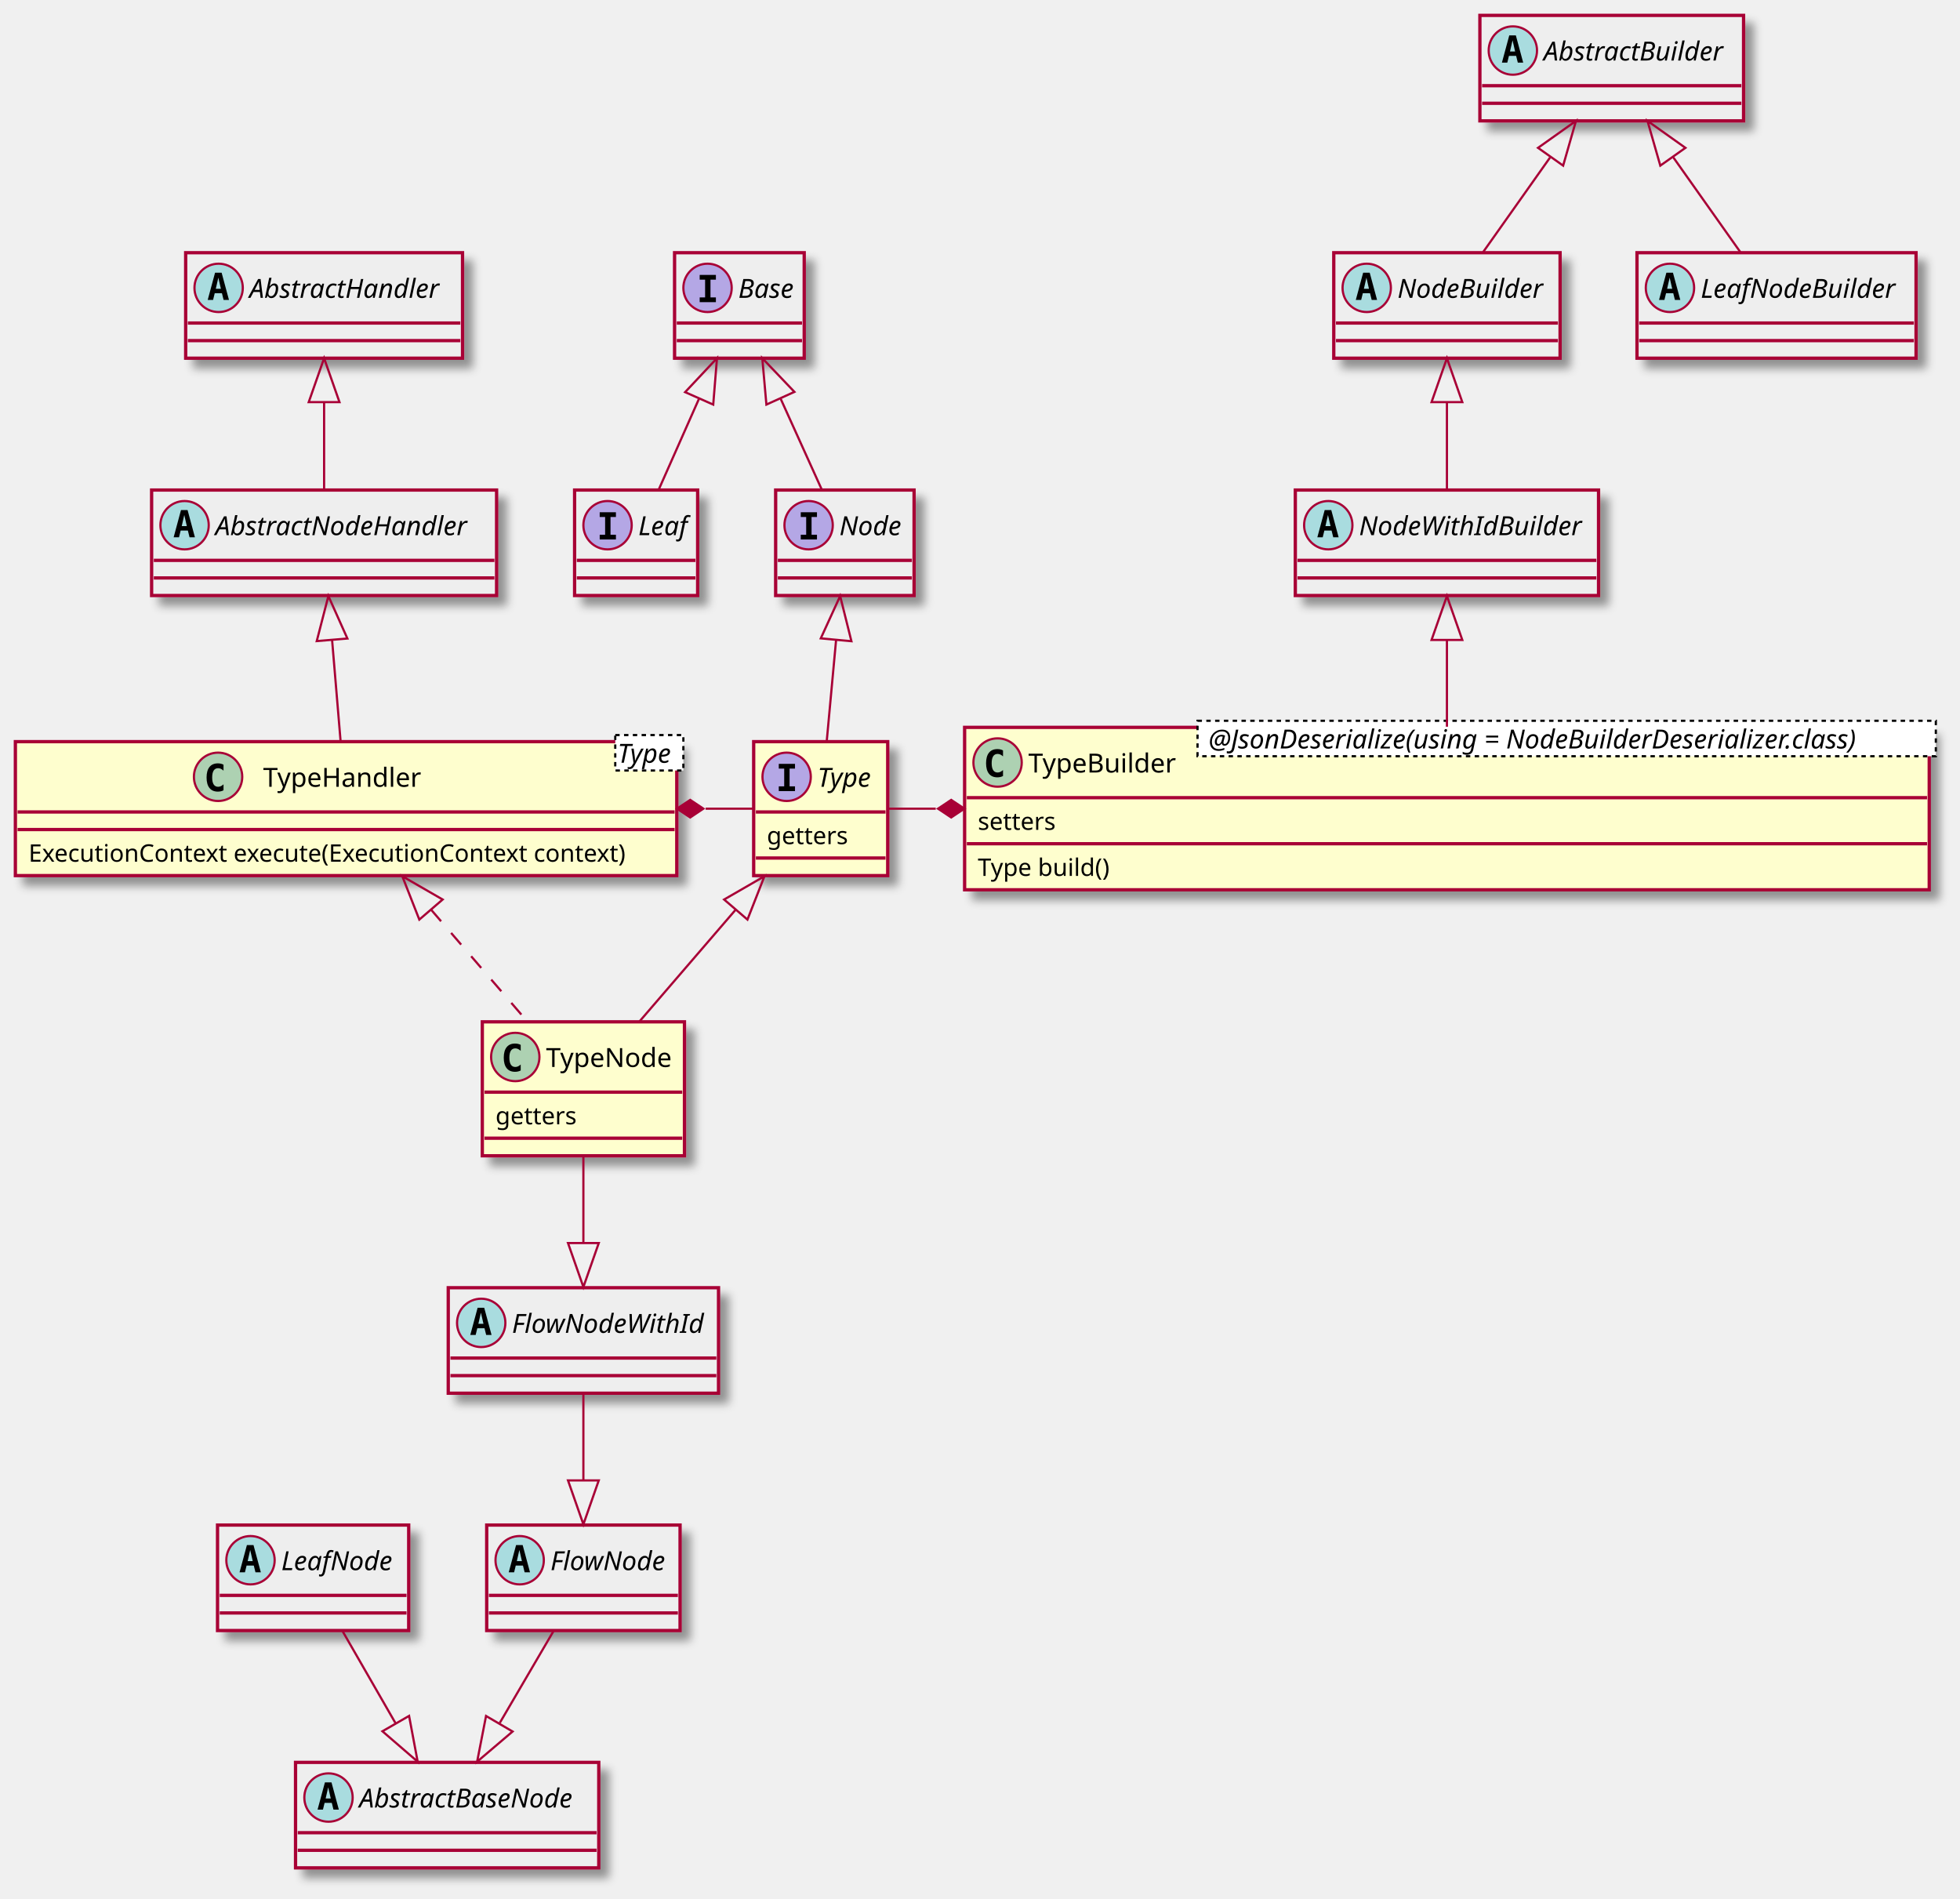
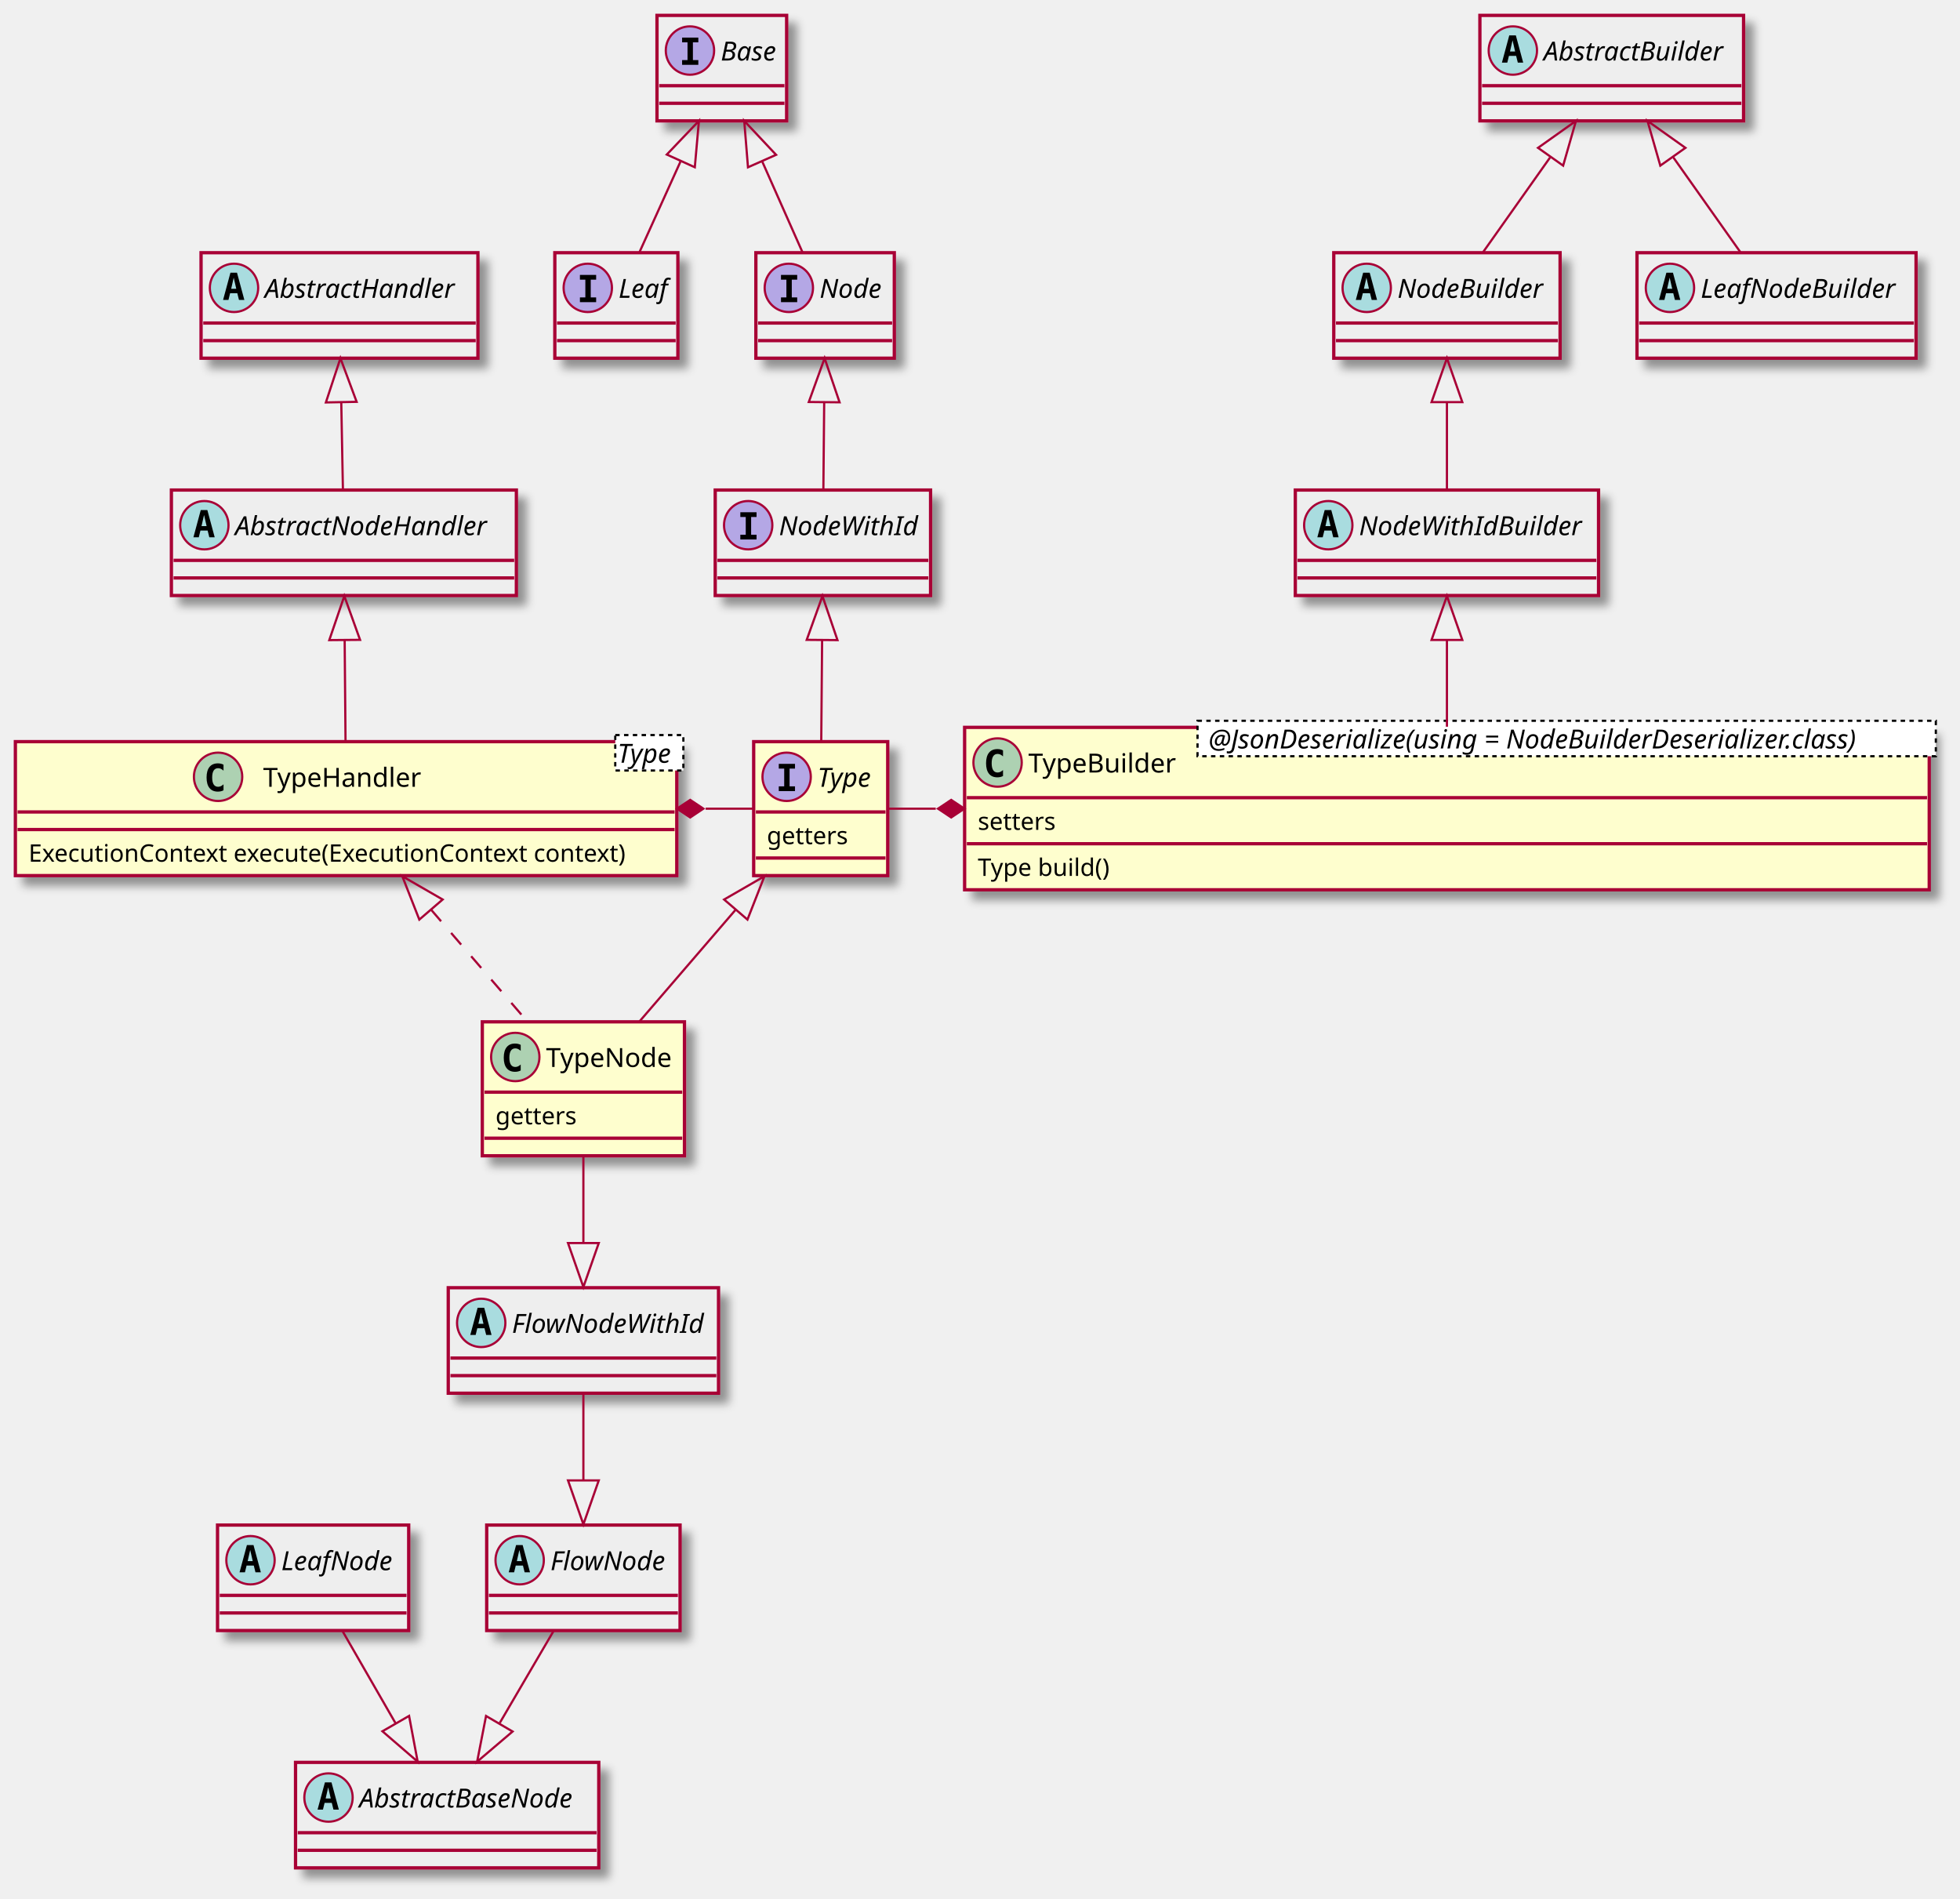
<svg xmlns="http://www.w3.org/2000/svg" contentScriptType="application/ecmascript" contentStyleType="text/css" height="864px" preserveAspectRatio="none" style="width:892px;height:864px;" version="1.1" viewBox="0 0 892 864" width="892px" zoomAndPan="magnify">
  <defs>
-     <filter height="300%" id="fhs08031j3thu" width="300%" x="-1" y="-1">
+     <filter height="300%" id="f1kta3sh1s7f4v" width="300%" x="-1" y="-1">
      <feGaussianBlur result="blurOut" stdDeviation="2.0" />
      <feColorMatrix in="blurOut" result="blurOut2" type="matrix" values="0 0 0 0 0 0 0 0 0 0 0 0 0 0 0 0 0 0 .4 0" />
      <feOffset dx="4.0" dy="4.0" in="blurOut2" result="blurOut3" />
      <feBlend in="SourceGraphic" in2="blurOut3" mode="normal" />
    </filter>
  </defs>
  <g>
-     <rect codeLine="2" fill="#EEEEEE" filter="url(#fhs08031j3thu)" height="48" id="Base" style="stroke:#A80036;stroke-width:1.5;" width="59" x="307" y="115" />
-     <ellipse cx="322" cy="131" fill="#B4A7E5" rx="11" ry="11" style="stroke:#A80036;stroke-width:1.0;" />
-     <path d="M318.428,127.265 L318.428,125.107 L325.807,125.107 L325.807,127.265 L323.342,127.265 L323.342,135.342 L325.807,135.342 L325.807,137.5 L318.428,137.5 L318.428,135.342 L320.893,135.342 L320.893,127.265 Z " fill="#000000" />
-     <text fill="#000000" font-family="sans-serif" font-size="12" font-style="italic" lengthAdjust="spacingAndGlyphs" textLength="27" x="336" y="135.535">Base</text>
-     <line style="stroke:#A80036;stroke-width:1.5;" x1="308" x2="365" y1="147" y2="147" />
-     <line style="stroke:#A80036;stroke-width:1.5;" x1="308" x2="365" y1="155" y2="155" />
-     <rect codeLine="4" fill="#EEEEEE" filter="url(#fhs08031j3thu)" height="48" id="Leaf" style="stroke:#A80036;stroke-width:1.5;" width="56" x="261.5" y="223" />
-     <ellipse cx="276.5" cy="239" fill="#B4A7E5" rx="11" ry="11" style="stroke:#A80036;stroke-width:1.0;" />
-     <path d="M272.928,235.265 L272.928,233.107 L280.307,233.107 L280.307,235.265 L277.842,235.265 L277.842,243.342 L280.307,243.342 L280.307,245.5 L272.928,245.5 L272.928,243.342 L275.393,243.342 L275.393,235.265 Z " fill="#000000" />
-     <text fill="#000000" font-family="sans-serif" font-size="12" font-style="italic" lengthAdjust="spacingAndGlyphs" textLength="24" x="290.5" y="243.535">Leaf</text>
-     <line style="stroke:#A80036;stroke-width:1.5;" x1="262.5" x2="316.5" y1="255" y2="255" />
-     <line style="stroke:#A80036;stroke-width:1.5;" x1="262.5" x2="316.5" y1="263" y2="263" />
-     <rect codeLine="6" fill="#EEEEEE" filter="url(#fhs08031j3thu)" height="48" id="Node" style="stroke:#A80036;stroke-width:1.5;" width="63" x="353" y="223" />
-     <ellipse cx="368" cy="239" fill="#B4A7E5" rx="11" ry="11" style="stroke:#A80036;stroke-width:1.0;" />
-     <path d="M364.428,235.265 L364.428,233.107 L371.807,233.107 L371.807,235.265 L369.342,235.265 L369.342,243.342 L371.807,243.342 L371.807,245.5 L364.428,245.5 L364.428,243.342 L366.893,243.342 L366.893,235.265 Z " fill="#000000" />
-     <text fill="#000000" font-family="sans-serif" font-size="12" font-style="italic" lengthAdjust="spacingAndGlyphs" textLength="31" x="382" y="243.535">Node</text>
-     <line style="stroke:#A80036;stroke-width:1.5;" x1="354" x2="415" y1="255" y2="255" />
-     <line style="stroke:#A80036;stroke-width:1.5;" x1="354" x2="415" y1="263" y2="263" />
-     <rect codeLine="8" fill="#FEFECE" filter="url(#fhs08031j3thu)" height="60.955" id="Type" style="stroke:#A80036;stroke-width:1.5;" width="61" x="343" y="337.5" />
+     <rect codeLine="2" fill="#EEEEEE" filter="url(#f1kta3sh1s7f4v)" height="48" id="Base" style="stroke:#A80036;stroke-width:1.5;" width="59" x="299" y="7" />
+     <ellipse cx="314" cy="23" fill="#B4A7E5" rx="11" ry="11" style="stroke:#A80036;stroke-width:1.0;" />
+     <path d="M310.428,19.265 L310.428,17.107 L317.807,17.107 L317.807,19.265 L315.342,19.265 L315.342,27.342 L317.807,27.342 L317.807,29.5 L310.428,29.5 L310.428,27.342 L312.893,27.342 L312.893,19.265 Z " fill="#000000" />
+     <text fill="#000000" font-family="sans-serif" font-size="12" font-style="italic" lengthAdjust="spacingAndGlyphs" textLength="27" x="328" y="27.535">Base</text>
+     <line style="stroke:#A80036;stroke-width:1.5;" x1="300" x2="357" y1="39" y2="39" />
+     <line style="stroke:#A80036;stroke-width:1.5;" x1="300" x2="357" y1="47" y2="47" />
+     <rect codeLine="4" fill="#EEEEEE" filter="url(#f1kta3sh1s7f4v)" height="48" id="Leaf" style="stroke:#A80036;stroke-width:1.5;" width="56" x="252.5" y="115" />
+     <ellipse cx="267.5" cy="131" fill="#B4A7E5" rx="11" ry="11" style="stroke:#A80036;stroke-width:1.0;" />
+     <path d="M263.928,127.265 L263.928,125.107 L271.307,125.107 L271.307,127.265 L268.842,127.265 L268.842,135.342 L271.307,135.342 L271.307,137.5 L263.928,137.5 L263.928,135.342 L266.393,135.342 L266.393,127.265 Z " fill="#000000" />
+     <text fill="#000000" font-family="sans-serif" font-size="12" font-style="italic" lengthAdjust="spacingAndGlyphs" textLength="24" x="281.5" y="135.535">Leaf</text>
+     <line style="stroke:#A80036;stroke-width:1.5;" x1="253.5" x2="307.5" y1="147" y2="147" />
+     <line style="stroke:#A80036;stroke-width:1.5;" x1="253.5" x2="307.5" y1="155" y2="155" />
+     <rect codeLine="6" fill="#EEEEEE" filter="url(#f1kta3sh1s7f4v)" height="48" id="Node" style="stroke:#A80036;stroke-width:1.5;" width="63" x="344" y="115" />
+     <ellipse cx="359" cy="131" fill="#B4A7E5" rx="11" ry="11" style="stroke:#A80036;stroke-width:1.0;" />
+     <path d="M355.428,127.265 L355.428,125.107 L362.807,125.107 L362.807,127.265 L360.342,127.265 L360.342,135.342 L362.807,135.342 L362.807,137.5 L355.428,137.5 L355.428,135.342 L357.893,135.342 L357.893,127.265 Z " fill="#000000" />
+     <text fill="#000000" font-family="sans-serif" font-size="12" font-style="italic" lengthAdjust="spacingAndGlyphs" textLength="31" x="373" y="135.535">Node</text>
+     <line style="stroke:#A80036;stroke-width:1.5;" x1="345" x2="406" y1="147" y2="147" />
+     <line style="stroke:#A80036;stroke-width:1.5;" x1="345" x2="406" y1="155" y2="155" />
+     <rect codeLine="8" fill="#EEEEEE" filter="url(#f1kta3sh1s7f4v)" height="48" id="NodeWithId" style="stroke:#A80036;stroke-width:1.5;" width="98" x="325.5" y="223" />
+     <ellipse cx="340.5" cy="239" fill="#B4A7E5" rx="11" ry="11" style="stroke:#A80036;stroke-width:1.0;" />
+     <path d="M336.928,235.265 L336.928,233.107 L344.307,233.107 L344.307,235.265 L341.842,235.265 L341.842,243.342 L344.307,243.342 L344.307,245.5 L336.928,245.5 L336.928,243.342 L339.393,243.342 L339.393,235.265 Z " fill="#000000" />
+     <text fill="#000000" font-family="sans-serif" font-size="12" font-style="italic" lengthAdjust="spacingAndGlyphs" textLength="66" x="354.5" y="243.535">NodeWithId</text>
+     <line style="stroke:#A80036;stroke-width:1.5;" x1="326.5" x2="422.5" y1="255" y2="255" />
+     <line style="stroke:#A80036;stroke-width:1.5;" x1="326.5" x2="422.5" y1="263" y2="263" />
+     <rect codeLine="10" fill="#FEFECE" filter="url(#f1kta3sh1s7f4v)" height="60.955" id="Type" style="stroke:#A80036;stroke-width:1.5;" width="61" x="343" y="337.5" />
    <ellipse cx="358" cy="353.5" fill="#B4A7E5" rx="11" ry="11" style="stroke:#A80036;stroke-width:1.0;" />
    <path d="M354.428,349.765 L354.428,347.607 L361.807,347.607 L361.807,349.765 L359.342,349.765 L359.342,357.842 L361.807,357.842 L361.807,360 L354.428,360 L354.428,357.842 L356.893,357.842 L356.893,349.765 Z " fill="#000000" />
    <text fill="#000000" font-family="sans-serif" font-size="12" font-style="italic" lengthAdjust="spacingAndGlyphs" textLength="29" x="372" y="358.035">Type</text>
    <line style="stroke:#A80036;stroke-width:1.5;" x1="344" x2="403" y1="369.5" y2="369.5" />
    <text fill="#000000" font-family="sans-serif" font-size="11" lengthAdjust="spacingAndGlyphs" textLength="38" x="349" y="384.135">getters</text>
    <line style="stroke:#A80036;stroke-width:1.5;" x1="344" x2="403" y1="390.455" y2="390.455" />
-     <rect codeLine="21" fill="#FEFECE" filter="url(#fhs08031j3thu)" height="60.955" id="TypeNode" style="stroke:#A80036;stroke-width:1.5;" width="92" x="219.5" y="465" />
+     <rect codeLine="24" fill="#FEFECE" filter="url(#f1kta3sh1s7f4v)" height="60.955" id="TypeNode" style="stroke:#A80036;stroke-width:1.5;" width="92" x="219.5" y="465" />
    <ellipse cx="234.5" cy="481" fill="#ADD1B2" rx="11" ry="11" style="stroke:#A80036;stroke-width:1.0;" />
    <path d="M236.973,487.143 Q236.392,487.442 235.753,487.591 Q235.114,487.741 234.408,487.741 Q231.901,487.741 230.582,486.089 Q229.262,484.437 229.262,481.316 Q229.262,478.187 230.582,476.535 Q231.901,474.883 234.408,474.883 Q235.114,474.883 235.761,475.032 Q236.409,475.182 236.973,475.481 L236.973,478.203 Q236.342,477.622 235.749,477.352 Q235.155,477.082 234.524,477.082 Q233.18,477.082 232.495,478.149 Q231.81,479.216 231.81,481.316 Q231.81,483.408 232.495,484.474 Q233.18,485.541 234.524,485.541 Q235.155,485.541 235.749,485.271 Q236.342,485.002 236.973,484.42 Z " fill="#000000" />
    <text fill="#000000" font-family="sans-serif" font-size="12" lengthAdjust="spacingAndGlyphs" textLength="60" x="248.5" y="485.535">TypeNode</text>
    <line style="stroke:#A80036;stroke-width:1.5;" x1="220.5" x2="310.5" y1="497" y2="497" />
    <text fill="#000000" font-family="sans-serif" font-size="11" lengthAdjust="spacingAndGlyphs" textLength="38" x="225.5" y="511.635">getters</text>
    <line style="stroke:#A80036;stroke-width:1.5;" x1="220.5" x2="310.5" y1="517.955" y2="517.955" />
-     <rect codeLine="17" fill="#EEEEEE" filter="url(#fhs08031j3thu)" height="48" id="AbstractBaseNode" style="stroke:#A80036;stroke-width:1.5;" width="138" x="134.5" y="802" />
+     <rect codeLine="20" fill="#EEEEEE" filter="url(#f1kta3sh1s7f4v)" height="48" id="AbstractBaseNode" style="stroke:#A80036;stroke-width:1.5;" width="138" x="134.5" y="802" />
    <ellipse cx="149.5" cy="818" fill="#A9DCDF" rx="11" ry="11" style="stroke:#A80036;stroke-width:1.0;" />
    <path d="M149.363,813.348 L148.209,818.42 L150.525,818.42 Z M147.869,811.107 L150.866,811.107 L154.211,823.5 L151.762,823.5 L150.999,820.437 L147.72,820.437 L146.973,823.5 L144.524,823.5 Z " fill="#000000" />
    <text fill="#000000" font-family="sans-serif" font-size="12" font-style="italic" lengthAdjust="spacingAndGlyphs" textLength="106" x="163.5" y="822.535">AbstractBaseNode</text>
    <line style="stroke:#A80036;stroke-width:1.5;" x1="135.5" x2="271.5" y1="834" y2="834" />
    <line style="stroke:#A80036;stroke-width:1.5;" x1="135.5" x2="271.5" y1="842" y2="842" />
-     <rect codeLine="18" fill="#EEEEEE" filter="url(#fhs08031j3thu)" height="48" id="FlowNode" style="stroke:#A80036;stroke-width:1.5;" width="88" x="221.5" y="694" />
+     <rect codeLine="21" fill="#EEEEEE" filter="url(#f1kta3sh1s7f4v)" height="48" id="FlowNode" style="stroke:#A80036;stroke-width:1.5;" width="88" x="221.5" y="694" />
    <ellipse cx="236.5" cy="710" fill="#A9DCDF" rx="11" ry="11" style="stroke:#A80036;stroke-width:1.0;" />
    <path d="M236.363,705.348 L235.209,710.42 L237.525,710.42 Z M234.869,703.107 L237.866,703.107 L241.211,715.5 L238.762,715.5 L237.999,712.437 L234.72,712.437 L233.973,715.5 L231.524,715.5 Z " fill="#000000" />
    <text fill="#000000" font-family="sans-serif" font-size="12" font-style="italic" lengthAdjust="spacingAndGlyphs" textLength="56" x="250.5" y="714.535">FlowNode</text>
    <line style="stroke:#A80036;stroke-width:1.5;" x1="222.5" x2="308.5" y1="726" y2="726" />
    <line style="stroke:#A80036;stroke-width:1.5;" x1="222.5" x2="308.5" y1="734" y2="734" />
-     <rect codeLine="19" fill="#EEEEEE" filter="url(#fhs08031j3thu)" height="48" id="LeafNode" style="stroke:#A80036;stroke-width:1.5;" width="87" x="99" y="694" />
+     <rect codeLine="22" fill="#EEEEEE" filter="url(#f1kta3sh1s7f4v)" height="48" id="LeafNode" style="stroke:#A80036;stroke-width:1.5;" width="87" x="99" y="694" />
    <ellipse cx="114" cy="710" fill="#A9DCDF" rx="11" ry="11" style="stroke:#A80036;stroke-width:1.0;" />
    <path d="M113.863,705.348 L112.71,710.42 L115.025,710.42 Z M112.369,703.107 L115.366,703.107 L118.711,715.5 L116.262,715.5 L115.499,712.437 L112.22,712.437 L111.473,715.5 L109.024,715.5 Z " fill="#000000" />
    <text fill="#000000" font-family="sans-serif" font-size="12" font-style="italic" lengthAdjust="spacingAndGlyphs" textLength="55" x="128" y="714.535">LeafNode</text>
    <line style="stroke:#A80036;stroke-width:1.5;" x1="100" x2="185" y1="726" y2="726" />
    <line style="stroke:#A80036;stroke-width:1.5;" x1="100" x2="185" y1="734" y2="734" />
-     <rect codeLine="20" fill="#EEEEEE" filter="url(#fhs08031j3thu)" height="48" id="FlowNodeWithId" style="stroke:#A80036;stroke-width:1.5;" width="123" x="204" y="586" />
+     <rect codeLine="23" fill="#EEEEEE" filter="url(#f1kta3sh1s7f4v)" height="48" id="FlowNodeWithId" style="stroke:#A80036;stroke-width:1.5;" width="123" x="204" y="586" />
    <ellipse cx="219" cy="602" fill="#A9DCDF" rx="11" ry="11" style="stroke:#A80036;stroke-width:1.0;" />
    <path d="M218.863,597.348 L217.709,602.42 L220.025,602.42 Z M217.369,595.107 L220.366,595.107 L223.711,607.5 L221.262,607.5 L220.499,604.437 L217.22,604.437 L216.473,607.5 L214.024,607.5 Z " fill="#000000" />
    <text fill="#000000" font-family="sans-serif" font-size="12" font-style="italic" lengthAdjust="spacingAndGlyphs" textLength="91" x="233" y="606.535">FlowNodeWithId</text>
    <line style="stroke:#A80036;stroke-width:1.5;" x1="205" x2="326" y1="618" y2="618" />
    <line style="stroke:#A80036;stroke-width:1.5;" x1="205" x2="326" y1="626" y2="626" />
-     <rect codeLine="32" fill="#EEEEEE" filter="url(#fhs08031j3thu)" height="48" id="AbstractBuilder" style="stroke:#A80036;stroke-width:1.5;" width="120" x="673.5" y="7" />
+     <rect codeLine="35" fill="#EEEEEE" filter="url(#f1kta3sh1s7f4v)" height="48" id="AbstractBuilder" style="stroke:#A80036;stroke-width:1.5;" width="120" x="673.5" y="7" />
    <ellipse cx="688.5" cy="23" fill="#A9DCDF" rx="11" ry="11" style="stroke:#A80036;stroke-width:1.0;" />
    <path d="M688.363,18.348 L687.21,23.42 L689.525,23.42 Z M686.869,16.107 L689.866,16.107 L693.211,28.5 L690.762,28.5 L689.999,25.437 L686.72,25.437 L685.973,28.5 L683.524,28.5 Z " fill="#000000" />
    <text fill="#000000" font-family="sans-serif" font-size="12" font-style="italic" lengthAdjust="spacingAndGlyphs" textLength="88" x="702.5" y="27.535">AbstractBuilder</text>
    <line style="stroke:#A80036;stroke-width:1.5;" x1="674.5" x2="792.5" y1="39" y2="39" />
    <line style="stroke:#A80036;stroke-width:1.5;" x1="674.5" x2="792.5" y1="47" y2="47" />
-     <rect codeLine="33" fill="#EEEEEE" filter="url(#fhs08031j3thu)" height="48" id="NodeBuilder" style="stroke:#A80036;stroke-width:1.5;" width="103" x="607" y="115" />
+     <rect codeLine="36" fill="#EEEEEE" filter="url(#f1kta3sh1s7f4v)" height="48" id="NodeBuilder" style="stroke:#A80036;stroke-width:1.5;" width="103" x="607" y="115" />
    <ellipse cx="622" cy="131" fill="#A9DCDF" rx="11" ry="11" style="stroke:#A80036;stroke-width:1.0;" />
    <path d="M621.863,126.348 L620.71,131.42 L623.025,131.42 Z M620.369,124.107 L623.366,124.107 L626.711,136.5 L624.262,136.5 L623.499,133.437 L620.22,133.437 L619.473,136.5 L617.024,136.5 Z " fill="#000000" />
    <text fill="#000000" font-family="sans-serif" font-size="12" font-style="italic" lengthAdjust="spacingAndGlyphs" textLength="71" x="636" y="135.535">NodeBuilder</text>
    <line style="stroke:#A80036;stroke-width:1.5;" x1="608" x2="709" y1="147" y2="147" />
    <line style="stroke:#A80036;stroke-width:1.5;" x1="608" x2="709" y1="155" y2="155" />
-     <rect codeLine="34" fill="#EEEEEE" filter="url(#fhs08031j3thu)" height="48" id="LeafNodeBuilder" style="stroke:#A80036;stroke-width:1.5;" width="127" x="745" y="115" />
+     <rect codeLine="37" fill="#EEEEEE" filter="url(#f1kta3sh1s7f4v)" height="48" id="LeafNodeBuilder" style="stroke:#A80036;stroke-width:1.5;" width="127" x="745" y="115" />
    <ellipse cx="760" cy="131" fill="#A9DCDF" rx="11" ry="11" style="stroke:#A80036;stroke-width:1.0;" />
    <path d="M759.863,126.348 L758.71,131.42 L761.025,131.42 Z M758.369,124.107 L761.366,124.107 L764.711,136.5 L762.262,136.5 L761.499,133.437 L758.22,133.437 L757.473,136.5 L755.024,136.5 Z " fill="#000000" />
    <text fill="#000000" font-family="sans-serif" font-size="12" font-style="italic" lengthAdjust="spacingAndGlyphs" textLength="95" x="774" y="135.535">LeafNodeBuilder</text>
    <line style="stroke:#A80036;stroke-width:1.5;" x1="746" x2="871" y1="147" y2="147" />
    <line style="stroke:#A80036;stroke-width:1.5;" x1="746" x2="871" y1="155" y2="155" />
-     <rect codeLine="35" fill="#EEEEEE" filter="url(#fhs08031j3thu)" height="48" id="NodeWithIdBuilder" style="stroke:#A80036;stroke-width:1.5;" width="138" x="589.5" y="223" />
+     <rect codeLine="38" fill="#EEEEEE" filter="url(#f1kta3sh1s7f4v)" height="48" id="NodeWithIdBuilder" style="stroke:#A80036;stroke-width:1.5;" width="138" x="589.5" y="223" />
    <ellipse cx="604.5" cy="239" fill="#A9DCDF" rx="11" ry="11" style="stroke:#A80036;stroke-width:1.0;" />
    <path d="M604.363,234.348 L603.21,239.42 L605.525,239.42 Z M602.869,232.107 L605.866,232.107 L609.211,244.5 L606.762,244.5 L605.999,241.437 L602.72,241.437 L601.973,244.5 L599.524,244.5 Z " fill="#000000" />
    <text fill="#000000" font-family="sans-serif" font-size="12" font-style="italic" lengthAdjust="spacingAndGlyphs" textLength="106" x="618.5" y="243.535">NodeWithIdBuilder</text>
    <line style="stroke:#A80036;stroke-width:1.5;" x1="590.5" x2="726.5" y1="255" y2="255" />
    <line style="stroke:#A80036;stroke-width:1.5;" x1="590.5" x2="726.5" y1="263" y2="263" />
-     <rect codeLine="36" fill="#FEFECE" filter="url(#fhs08031j3thu)" height="73.91" id="TypeBuilder" style="stroke:#A80036;stroke-width:1.5;" width="439" x="439" y="331" />
+     <rect codeLine="39" fill="#FEFECE" filter="url(#f1kta3sh1s7f4v)" height="73.91" id="TypeBuilder" style="stroke:#A80036;stroke-width:1.5;" width="439" x="439" y="331" />
    <ellipse cx="454" cy="347" fill="#ADD1B2" rx="11" ry="11" style="stroke:#A80036;stroke-width:1.0;" />
    <path d="M456.473,353.143 Q455.892,353.442 455.253,353.591 Q454.614,353.741 453.908,353.741 Q451.401,353.741 450.082,352.089 Q448.762,350.437 448.762,347.316 Q448.762,344.187 450.082,342.535 Q451.401,340.883 453.908,340.883 Q454.614,340.883 455.261,341.032 Q455.909,341.182 456.473,341.481 L456.473,344.203 Q455.842,343.622 455.249,343.352 Q454.655,343.082 454.024,343.082 Q452.68,343.082 451.995,344.149 Q451.31,345.216 451.31,347.316 Q451.31,349.408 451.995,350.474 Q452.68,351.541 454.024,351.541 Q454.655,351.541 455.249,351.271 Q455.842,351.002 456.473,350.42 Z " fill="#000000" />
    <text fill="#000000" font-family="sans-serif" font-size="12" lengthAdjust="spacingAndGlyphs" textLength="69" x="468" y="351.535">TypeBuilder</text>
    <rect fill="#FFFFFF" height="16.133" style="stroke:#000000;stroke-width:1.0;stroke-dasharray:2.0,2.0;" width="336" x="545" y="328" />
    <text fill="#000000" font-family="sans-serif" font-size="12" font-style="italic" lengthAdjust="spacingAndGlyphs" textLength="326" x="550" y="340.602">@JsonDeserialize(using = NodeBuilderDeserializer.class)</text>
    <line style="stroke:#A80036;stroke-width:1.5;" x1="440" x2="877" y1="363" y2="363" />
    <text fill="#000000" font-family="sans-serif" font-size="11" lengthAdjust="spacingAndGlyphs" textLength="37" x="445" y="377.635">setters</text>
    <line style="stroke:#A80036;stroke-width:1.5;" x1="440" x2="877" y1="383.955" y2="383.955" />
    <text fill="#000000" font-family="sans-serif" font-size="11" lengthAdjust="spacingAndGlyphs" textLength="64" x="445" y="398.59">Type build()</text>
-     <rect codeLine="48" fill="#EEEEEE" filter="url(#fhs08031j3thu)" height="48" id="AbstractHandler" style="stroke:#A80036;stroke-width:1.5;" width="126" x="84.5" y="115" />
-     <ellipse cx="99.5" cy="131" fill="#A9DCDF" rx="11" ry="11" style="stroke:#A80036;stroke-width:1.0;" />
-     <path d="M99.363,126.348 L98.21,131.42 L100.525,131.42 Z M97.869,124.107 L100.866,124.107 L104.211,136.5 L101.762,136.5 L100.999,133.437 L97.72,133.437 L96.973,136.5 L94.524,136.5 Z " fill="#000000" />
-     <text fill="#000000" font-family="sans-serif" font-size="12" font-style="italic" lengthAdjust="spacingAndGlyphs" textLength="94" x="113.5" y="135.535">AbstractHandler</text>
-     <line style="stroke:#A80036;stroke-width:1.5;" x1="85.5" x2="209.5" y1="147" y2="147" />
-     <line style="stroke:#A80036;stroke-width:1.5;" x1="85.5" x2="209.5" y1="155" y2="155" />
-     <rect codeLine="49" fill="#EEEEEE" filter="url(#fhs08031j3thu)" height="48" id="AbstractNodeHandler" style="stroke:#A80036;stroke-width:1.5;" width="157" x="69" y="223" />
-     <ellipse cx="84" cy="239" fill="#A9DCDF" rx="11" ry="11" style="stroke:#A80036;stroke-width:1.0;" />
-     <path d="M83.863,234.348 L82.71,239.42 L85.025,239.42 Z M82.369,232.107 L85.366,232.107 L88.711,244.5 L86.262,244.5 L85.499,241.437 L82.22,241.437 L81.473,244.5 L79.024,244.5 Z " fill="#000000" />
-     <text fill="#000000" font-family="sans-serif" font-size="12" font-style="italic" lengthAdjust="spacingAndGlyphs" textLength="125" x="98" y="243.535">AbstractNodeHandler</text>
-     <line style="stroke:#A80036;stroke-width:1.5;" x1="70" x2="225" y1="255" y2="255" />
-     <line style="stroke:#A80036;stroke-width:1.5;" x1="70" x2="225" y1="263" y2="263" />
-     <rect codeLine="51" fill="#FEFECE" filter="url(#fhs08031j3thu)" height="60.955" id="TypeHandler" style="stroke:#A80036;stroke-width:1.5;" width="301" x="7" y="337.5" />
+     <rect codeLine="51" fill="#EEEEEE" filter="url(#f1kta3sh1s7f4v)" height="48" id="AbstractHandler" style="stroke:#A80036;stroke-width:1.5;" width="126" x="91.5" y="115" />
+     <ellipse cx="106.5" cy="131" fill="#A9DCDF" rx="11" ry="11" style="stroke:#A80036;stroke-width:1.0;" />
+     <path d="M106.363,126.348 L105.21,131.42 L107.525,131.42 Z M104.869,124.107 L107.866,124.107 L111.211,136.5 L108.762,136.5 L107.999,133.437 L104.72,133.437 L103.973,136.5 L101.524,136.5 Z " fill="#000000" />
+     <text fill="#000000" font-family="sans-serif" font-size="12" font-style="italic" lengthAdjust="spacingAndGlyphs" textLength="94" x="120.5" y="135.535">AbstractHandler</text>
+     <line style="stroke:#A80036;stroke-width:1.5;" x1="92.5" x2="216.5" y1="147" y2="147" />
+     <line style="stroke:#A80036;stroke-width:1.5;" x1="92.5" x2="216.5" y1="155" y2="155" />
+     <rect codeLine="52" fill="#EEEEEE" filter="url(#f1kta3sh1s7f4v)" height="48" id="AbstractNodeHandler" style="stroke:#A80036;stroke-width:1.5;" width="157" x="78" y="223" />
+     <ellipse cx="93" cy="239" fill="#A9DCDF" rx="11" ry="11" style="stroke:#A80036;stroke-width:1.0;" />
+     <path d="M92.863,234.348 L91.71,239.42 L94.025,239.42 Z M91.369,232.107 L94.366,232.107 L97.711,244.5 L95.262,244.5 L94.499,241.437 L91.22,241.437 L90.473,244.5 L88.024,244.5 Z " fill="#000000" />
+     <text fill="#000000" font-family="sans-serif" font-size="12" font-style="italic" lengthAdjust="spacingAndGlyphs" textLength="125" x="107" y="243.535">AbstractNodeHandler</text>
+     <line style="stroke:#A80036;stroke-width:1.5;" x1="79" x2="234" y1="255" y2="255" />
+     <line style="stroke:#A80036;stroke-width:1.5;" x1="79" x2="234" y1="263" y2="263" />
+     <rect codeLine="54" fill="#FEFECE" filter="url(#f1kta3sh1s7f4v)" height="60.955" id="TypeHandler" style="stroke:#A80036;stroke-width:1.5;" width="301" x="7" y="337.5" />
    <ellipse cx="99.25" cy="353.5" fill="#ADD1B2" rx="11" ry="11" style="stroke:#A80036;stroke-width:1.0;" />
    <path d="M101.723,359.643 Q101.142,359.942 100.503,360.091 Q99.864,360.241 99.158,360.241 Q96.651,360.241 95.332,358.589 Q94.012,356.937 94.012,353.816 Q94.012,350.687 95.332,349.035 Q96.651,347.383 99.158,347.383 Q99.864,347.383 100.511,347.532 Q101.159,347.682 101.723,347.981 L101.723,350.703 Q101.092,350.122 100.499,349.852 Q99.905,349.582 99.274,349.582 Q97.93,349.582 97.245,350.649 Q96.56,351.716 96.56,353.816 Q96.56,355.908 97.245,356.974 Q97.93,358.041 99.274,358.041 Q99.905,358.041 100.499,357.771 Q101.092,357.502 101.723,356.92 Z " fill="#000000" />
    <text fill="#000000" font-family="sans-serif" font-size="12" lengthAdjust="spacingAndGlyphs" textLength="75" x="119.75" y="358.035">TypeHandler</text>
    <rect fill="#FFFFFF" height="16.133" style="stroke:#000000;stroke-width:1.0;stroke-dasharray:2.0,2.0;" width="31" x="280" y="334.5" />
    <text fill="#000000" font-family="sans-serif" font-size="12" font-style="italic" lengthAdjust="spacingAndGlyphs" textLength="29" x="281" y="347.102">Type</text>
    <line style="stroke:#A80036;stroke-width:1.5;" x1="8" x2="307" y1="369.5" y2="369.5" />
    <line style="stroke:#A80036;stroke-width:1.5;" x1="8" x2="307" y1="377.5" y2="377.5" />
    <text fill="#000000" font-family="sans-serif" font-size="11" lengthAdjust="spacingAndGlyphs" textLength="289" x="13" y="392.135">ExecutionContext execute(ExecutionContext context)</text>
-     <path codeLine="12" d="M318.07,181.57 C311.87,195.54 305.19,210.62 299.84,222.68 " fill="none" id="Base-backto-Leaf" style="stroke:#A80036;stroke-width:1.0;" />
-     <polygon fill="none" points="311.8,178.45,326.3,163,324.59,184.12,311.8,178.45" style="stroke:#A80036;stroke-width:1.0;" />
-     <path codeLine="13" d="M355.33,181.57 C361.65,195.54 368.48,210.62 373.94,222.68 " fill="none" id="Base-backto-Node" style="stroke:#A80036;stroke-width:1.0;" />
-     <polygon fill="none" points="348.79,184.11,346.92,163,361.54,178.33,348.79,184.11" style="stroke:#A80036;stroke-width:1.0;" />
-     <path codeLine="14" d="M380.49,291.4 C379.07,306.72 377.51,323.59 376.23,337.49 " fill="none" id="Node-backto-Type" style="stroke:#A80036;stroke-width:1.0;" />
-     <polygon fill="none" points="373.54,290.5,382.35,271.23,387.48,291.79,373.54,290.5" style="stroke:#A80036;stroke-width:1.0;" />
-     <path codeLine="15" d="M334.83,413.94 C320.23,430.91 304,449.77 290.91,464.97 " fill="none" id="Type-backto-TypeNode" style="stroke:#A80036;stroke-width:1.0;" />
+     <path codeLine="14" d="M309.67,73.57 C303.35,87.54 296.52,102.62 291.06,114.68 " fill="none" id="Base-backto-Leaf" style="stroke:#A80036;stroke-width:1.0;" />
+     <polygon fill="none" points="303.46,70.33,318.08,55,316.21,76.11,303.46,70.33" style="stroke:#A80036;stroke-width:1.0;" />
+     <path codeLine="15" d="M346.93,73.57 C353.13,87.54 359.81,102.62 365.16,114.68 " fill="none" id="Base-backto-Node" style="stroke:#A80036;stroke-width:1.0;" />
+     <polygon fill="none" points="340.41,76.12,338.7,55,353.2,70.45,340.41,76.12" style="stroke:#A80036;stroke-width:1.0;" />
+     <path codeLine="16" d="M375.09,183.02 C374.97,196.58 374.83,211.04 374.72,222.68 " fill="none" id="Node-backto-NodeWithId" style="stroke:#A80036;stroke-width:1.0;" />
+     <polygon fill="none" points="368.09,182.93,375.28,163,382.09,183.07,368.09,182.93" style="stroke:#A80036;stroke-width:1.0;" />
+     <path codeLine="17" d="M374.14,291.4 C374.01,306.72 373.86,323.59 373.75,337.49 " fill="none" id="NodeWithId-backto-Type" style="stroke:#A80036;stroke-width:1.0;" />
+     <polygon fill="none" points="367.14,291.17,374.3,271.23,381.14,291.29,367.14,291.17" style="stroke:#A80036;stroke-width:1.0;" />
+     <path codeLine="18" d="M334.83,413.94 C320.23,430.91 304,449.77 290.91,464.97 " fill="none" id="Type-backto-TypeNode" style="stroke:#A80036;stroke-width:1.0;" />
    <polygon fill="none" points="329.55,409.34,347.91,398.74,340.17,418.47,329.55,409.34" style="stroke:#A80036;stroke-width:1.0;" />
-     <path codeLine="25" d="M252.05,742 C244.87,754.28 235.81,769.76 227.47,784.01 " fill="none" id="FlowNode-to-AbstractBaseNode" style="stroke:#A80036;stroke-width:1.0;" />
+     <path codeLine="28" d="M252.05,742 C244.87,754.28 235.81,769.76 227.47,784.01 " fill="none" id="FlowNode-to-AbstractBaseNode" style="stroke:#A80036;stroke-width:1.0;" />
    <polygon fill="none" points="233.28,787.95,217.14,801.68,221.2,780.88,233.28,787.95" style="stroke:#A80036;stroke-width:1.0;" />
-     <path codeLine="26" d="M155.74,742 C162.8,754.28 171.71,769.76 179.91,784.01 " fill="none" id="LeafNode-to-AbstractBaseNode" style="stroke:#A80036;stroke-width:1.0;" />
+     <path codeLine="29" d="M155.74,742 C162.8,754.28 171.71,769.76 179.91,784.01 " fill="none" id="LeafNode-to-AbstractBaseNode" style="stroke:#A80036;stroke-width:1.0;" />
    <polygon fill="none" points="186.17,780.85,190.08,801.68,174.04,787.84,186.17,780.85" style="stroke:#A80036;stroke-width:1.0;" />
-     <path codeLine="27" d="M265.5,634 C265.5,645.59 265.5,660.03 265.5,673.6 " fill="none" id="FlowNodeWithId-to-FlowNode" style="stroke:#A80036;stroke-width:1.0;" />
+     <path codeLine="30" d="M265.5,634 C265.5,645.59 265.5,660.03 265.5,673.6 " fill="none" id="FlowNodeWithId-to-FlowNode" style="stroke:#A80036;stroke-width:1.0;" />
    <polygon fill="none" points="272.5,673.68,265.5,693.68,258.5,673.68,272.5,673.68" style="stroke:#A80036;stroke-width:1.0;" />
-     <path codeLine="28" d="M265.5,526.06 C265.5,538.13 265.5,552.34 265.5,565.55 " fill="none" id="TypeNode-to-FlowNodeWithId" style="stroke:#A80036;stroke-width:1.0;" />
+     <path codeLine="31" d="M265.5,526.06 C265.5,538.13 265.5,552.34 265.5,565.55 " fill="none" id="TypeNode-to-FlowNodeWithId" style="stroke:#A80036;stroke-width:1.0;" />
    <polygon fill="none" points="272.5,565.67,265.5,585.67,258.5,565.67,272.5,565.67" style="stroke:#A80036;stroke-width:1.0;" />
-     <path codeLine="41" d="M404.12,368 C411.36,368 418.61,368 425.85,368 " fill="none" id="Type-to-TypeBuilder" style="stroke:#A80036;stroke-width:1.0;" />
+     <path codeLine="44" d="M404.12,368 C411.36,368 418.61,368 425.85,368 " fill="none" id="Type-to-TypeBuilder" style="stroke:#A80036;stroke-width:1.0;" />
    <polygon fill="#A80036" points="438.89,368,432.89,364,426.89,368,432.89,372,438.89,368" style="stroke:#A80036;stroke-width:1.0;" />
-     <path codeLine="42" d="M761.56,71.66 C771.81,86.15 783.08,102.07 792,114.68 " fill="none" id="AbstractBuilder-backto-LeafNodeBuilder" style="stroke:#A80036;stroke-width:1.0;" />
+     <path codeLine="45" d="M761.56,71.66 C771.81,86.15 783.08,102.07 792,114.68 " fill="none" id="AbstractBuilder-backto-LeafNodeBuilder" style="stroke:#A80036;stroke-width:1.0;" />
    <polygon fill="none" points="755.61,75.37,749.77,55,767.04,67.28,755.61,75.37" style="stroke:#A80036;stroke-width:1.0;" />
-     <path codeLine="43" d="M705.44,71.66 C695.19,86.15 683.92,102.07 675,114.68 " fill="none" id="AbstractBuilder-backto-NodeBuilder" style="stroke:#A80036;stroke-width:1.0;" />
+     <path codeLine="46" d="M705.44,71.66 C695.19,86.15 683.92,102.07 675,114.68 " fill="none" id="AbstractBuilder-backto-NodeBuilder" style="stroke:#A80036;stroke-width:1.0;" />
    <polygon fill="none" points="699.96,67.28,717.23,55,711.39,75.37,699.96,67.28" style="stroke:#A80036;stroke-width:1.0;" />
-     <path codeLine="44" d="M658.5,183.02 C658.5,196.58 658.5,211.04 658.5,222.68 " fill="none" id="NodeBuilder-backto-NodeWithIdBuilder" style="stroke:#A80036;stroke-width:1.0;" />
+     <path codeLine="47" d="M658.5,183.02 C658.5,196.58 658.5,211.04 658.5,222.68 " fill="none" id="NodeBuilder-backto-NodeWithIdBuilder" style="stroke:#A80036;stroke-width:1.0;" />
    <polygon fill="none" points="651.5,183,658.5,163,665.5,183,651.5,183" style="stroke:#A80036;stroke-width:1.0;" />
-     <path codeLine="45" d="M658.5,291.43 C658.5,304.33 658.5,318.32 658.5,330.71 " fill="none" id="NodeWithIdBuilder-backto-TypeBuilder" style="stroke:#A80036;stroke-width:1.0;" />
+     <path codeLine="48" d="M658.5,291.43 C658.5,304.33 658.5,318.32 658.5,330.71 " fill="none" id="NodeWithIdBuilder-backto-TypeBuilder" style="stroke:#A80036;stroke-width:1.0;" />
    <polygon fill="none" points="651.5,291.23,658.5,271.23,665.5,291.23,651.5,291.23" style="stroke:#A80036;stroke-width:1.0;" />
-     <path d="M147.5,183.02 C147.5,196.58 147.5,211.04 147.5,222.68 " fill="none" id="AbstractHandler-backto-AbstractNodeHandler" style="stroke:#A80036;stroke-width:1.0;" />
-     <polygon fill="none" points="140.5,183,147.5,163,154.5,183,140.5,183" style="stroke:#A80036;stroke-width:1.0;" />
-     <path d="M151.15,291.4 C152.43,306.72 153.85,323.59 155.02,337.49 " fill="none" id="AbstractNodeHandler-backto-TypeHandler" style="stroke:#A80036;stroke-width:1.0;" />
-     <polygon fill="none" points="144.15,291.74,149.45,271.23,158.1,290.57,144.15,291.74" style="stroke:#A80036;stroke-width:1.0;" />
-     <path codeLine="55" d="M321.14,368 C328.37,368 335.61,368 342.85,368 " fill="none" id="TypeHandler-backto-Type" style="stroke:#A80036;stroke-width:1.0;" />
+     <path d="M155.31,183.02 C155.57,196.58 155.84,211.04 156.06,222.68 " fill="none" id="AbstractHandler-backto-AbstractNodeHandler" style="stroke:#A80036;stroke-width:1.0;" />
+     <polygon fill="none" points="148.31,183.13,154.93,163,162.31,182.86,148.31,183.13" style="stroke:#A80036;stroke-width:1.0;" />
+     <path d="M156.86,291.4 C156.99,306.72 157.14,323.59 157.25,337.49 " fill="none" id="AbstractNodeHandler-backto-TypeHandler" style="stroke:#A80036;stroke-width:1.0;" />
+     <polygon fill="none" points="149.86,291.29,156.7,271.23,163.86,291.17,149.86,291.29" style="stroke:#A80036;stroke-width:1.0;" />
+     <path codeLine="58" d="M321.14,368 C328.37,368 335.61,368 342.85,368 " fill="none" id="TypeHandler-backto-Type" style="stroke:#A80036;stroke-width:1.0;" />
    <polygon fill="#A80036" points="308.11,368,314.11,372,320.11,368,314.11,364,308.11,368" style="stroke:#A80036;stroke-width:1.0;" />
-     <path codeLine="56" d="M196.17,413.94 C210.77,430.91 227,449.77 240.09,464.97 " fill="none" id="TypeHandler-backto-TypeNode" style="stroke:#A80036;stroke-width:1.0;stroke-dasharray:7.0,7.0;" />
+     <path codeLine="59" d="M196.17,413.94 C210.77,430.91 227,449.77 240.09,464.97 " fill="none" id="TypeHandler-backto-TypeNode" style="stroke:#A80036;stroke-width:1.0;stroke-dasharray:7.0,7.0;" />
    <polygon fill="none" points="190.83,418.47,183.09,398.74,201.45,409.34,190.83,418.47" style="stroke:#A80036;stroke-width:1.0;" />
  </g>
</svg>
